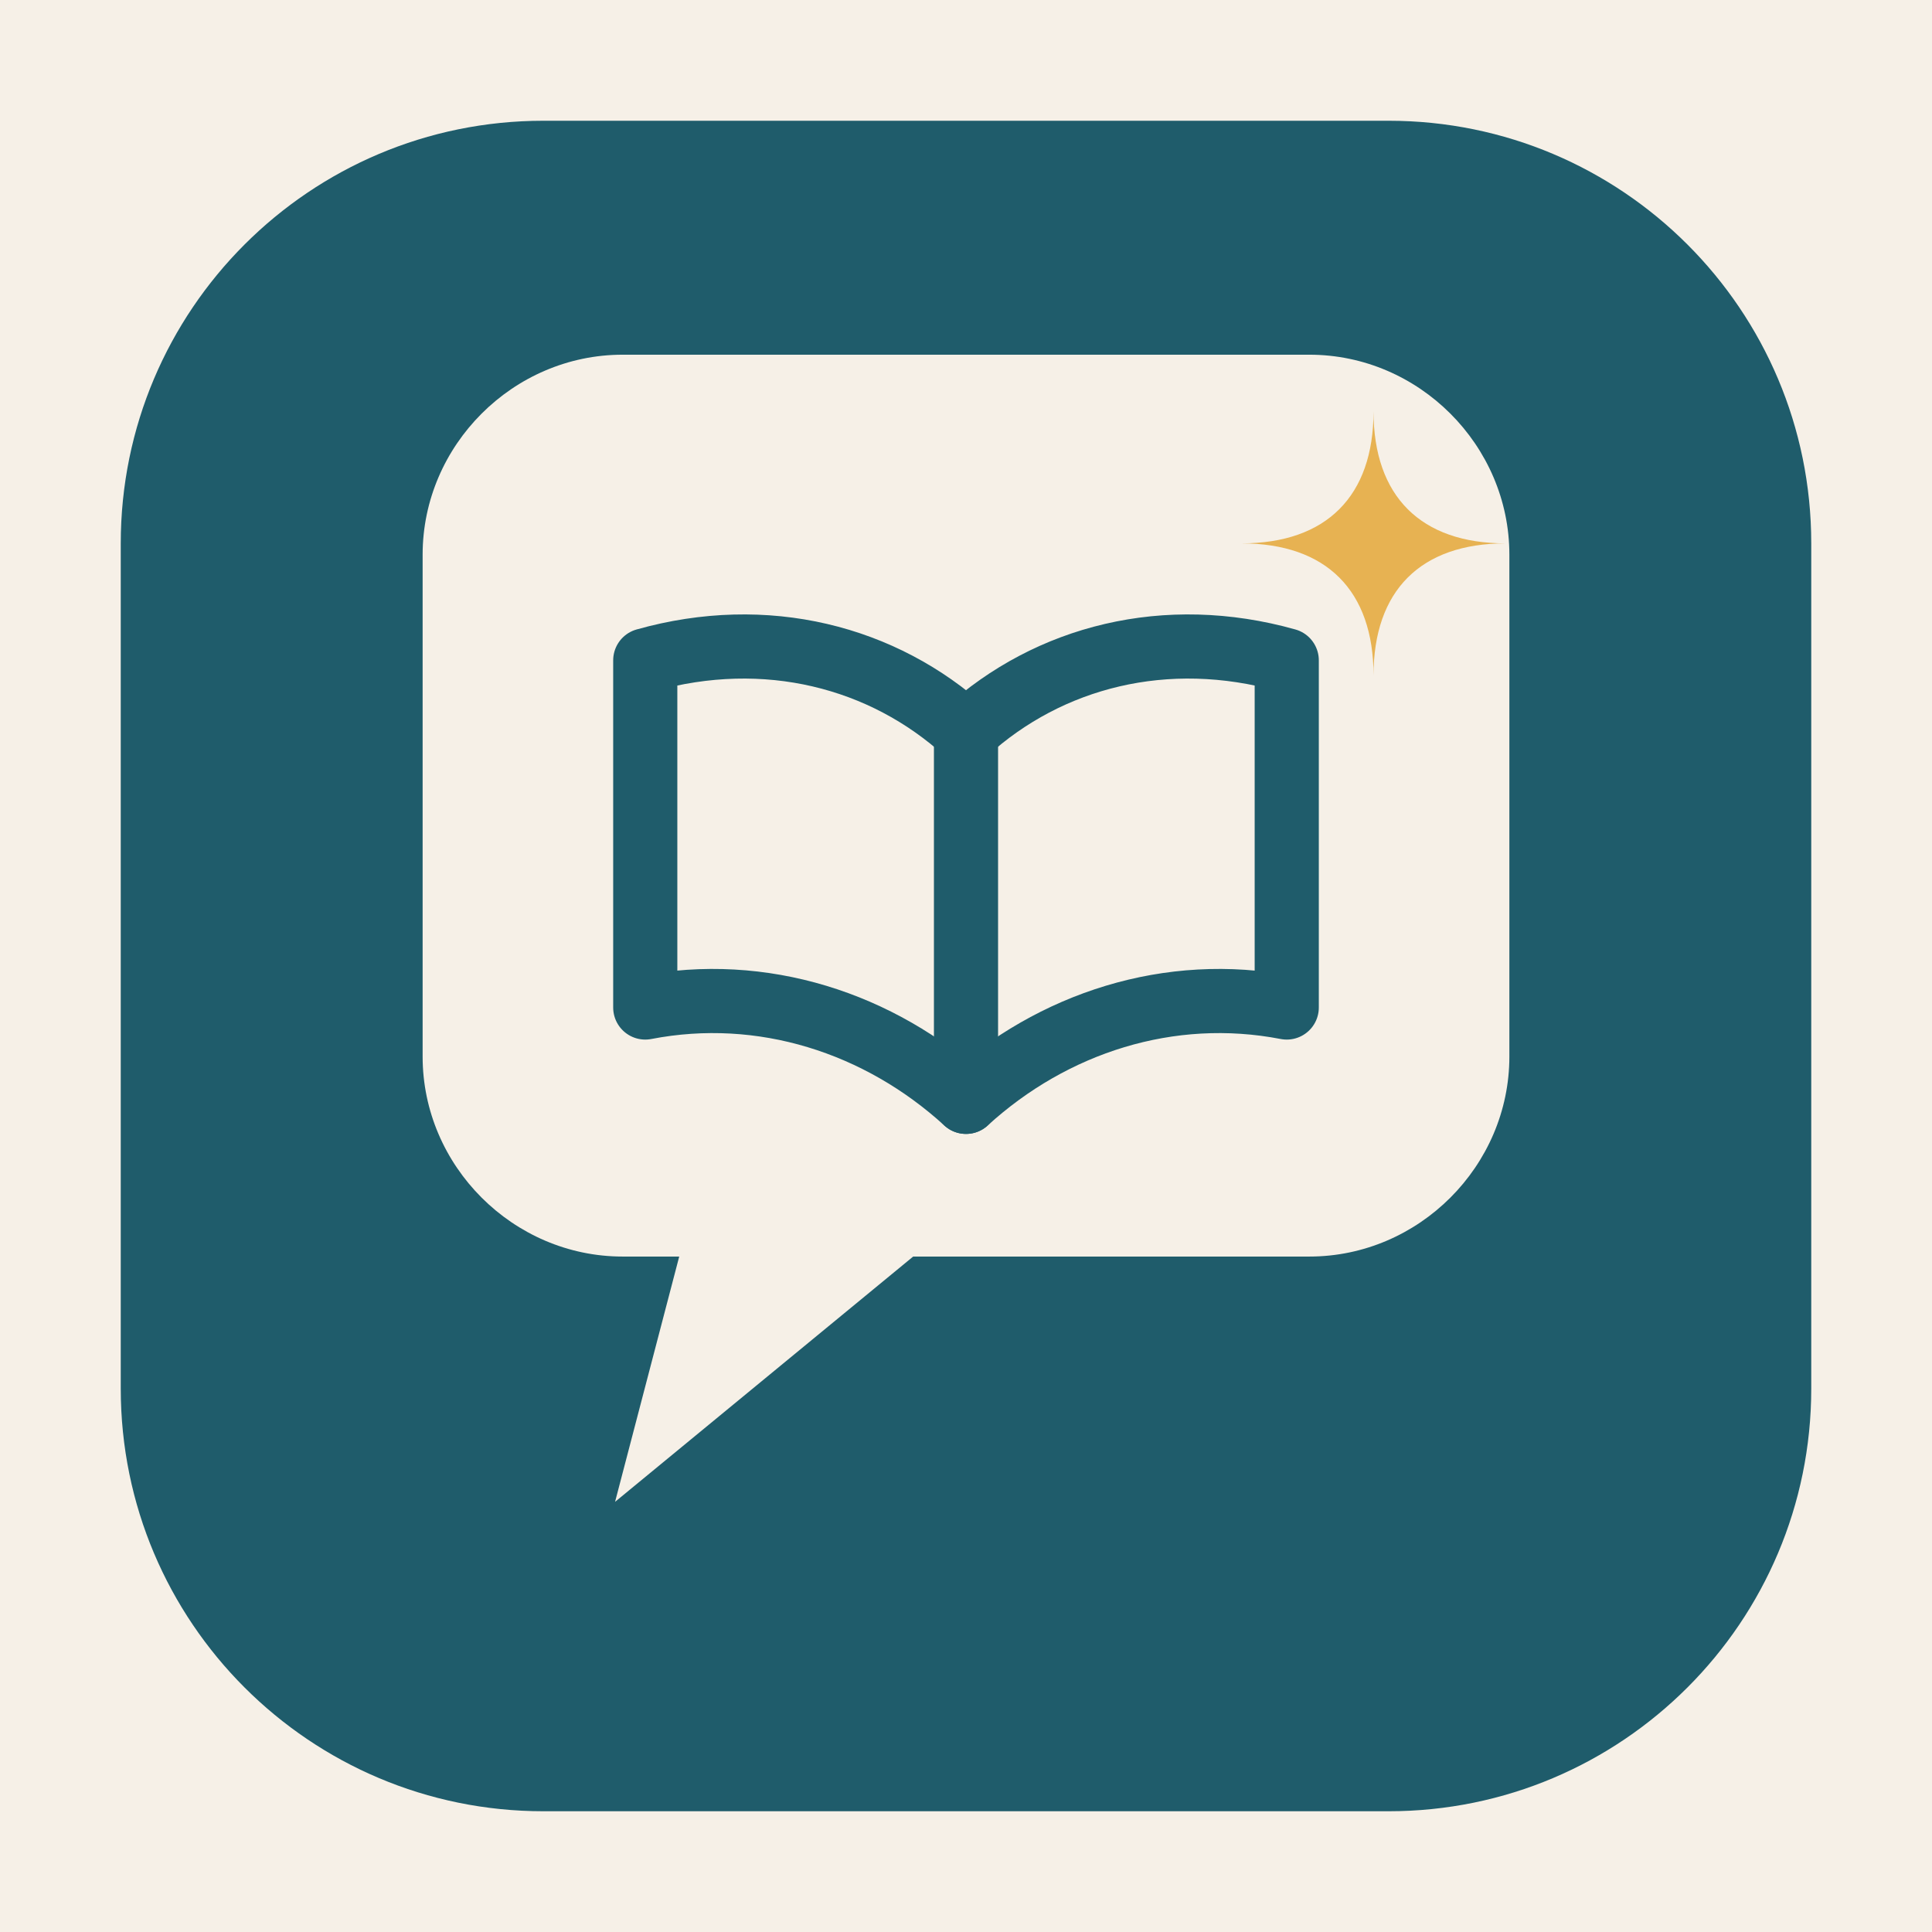
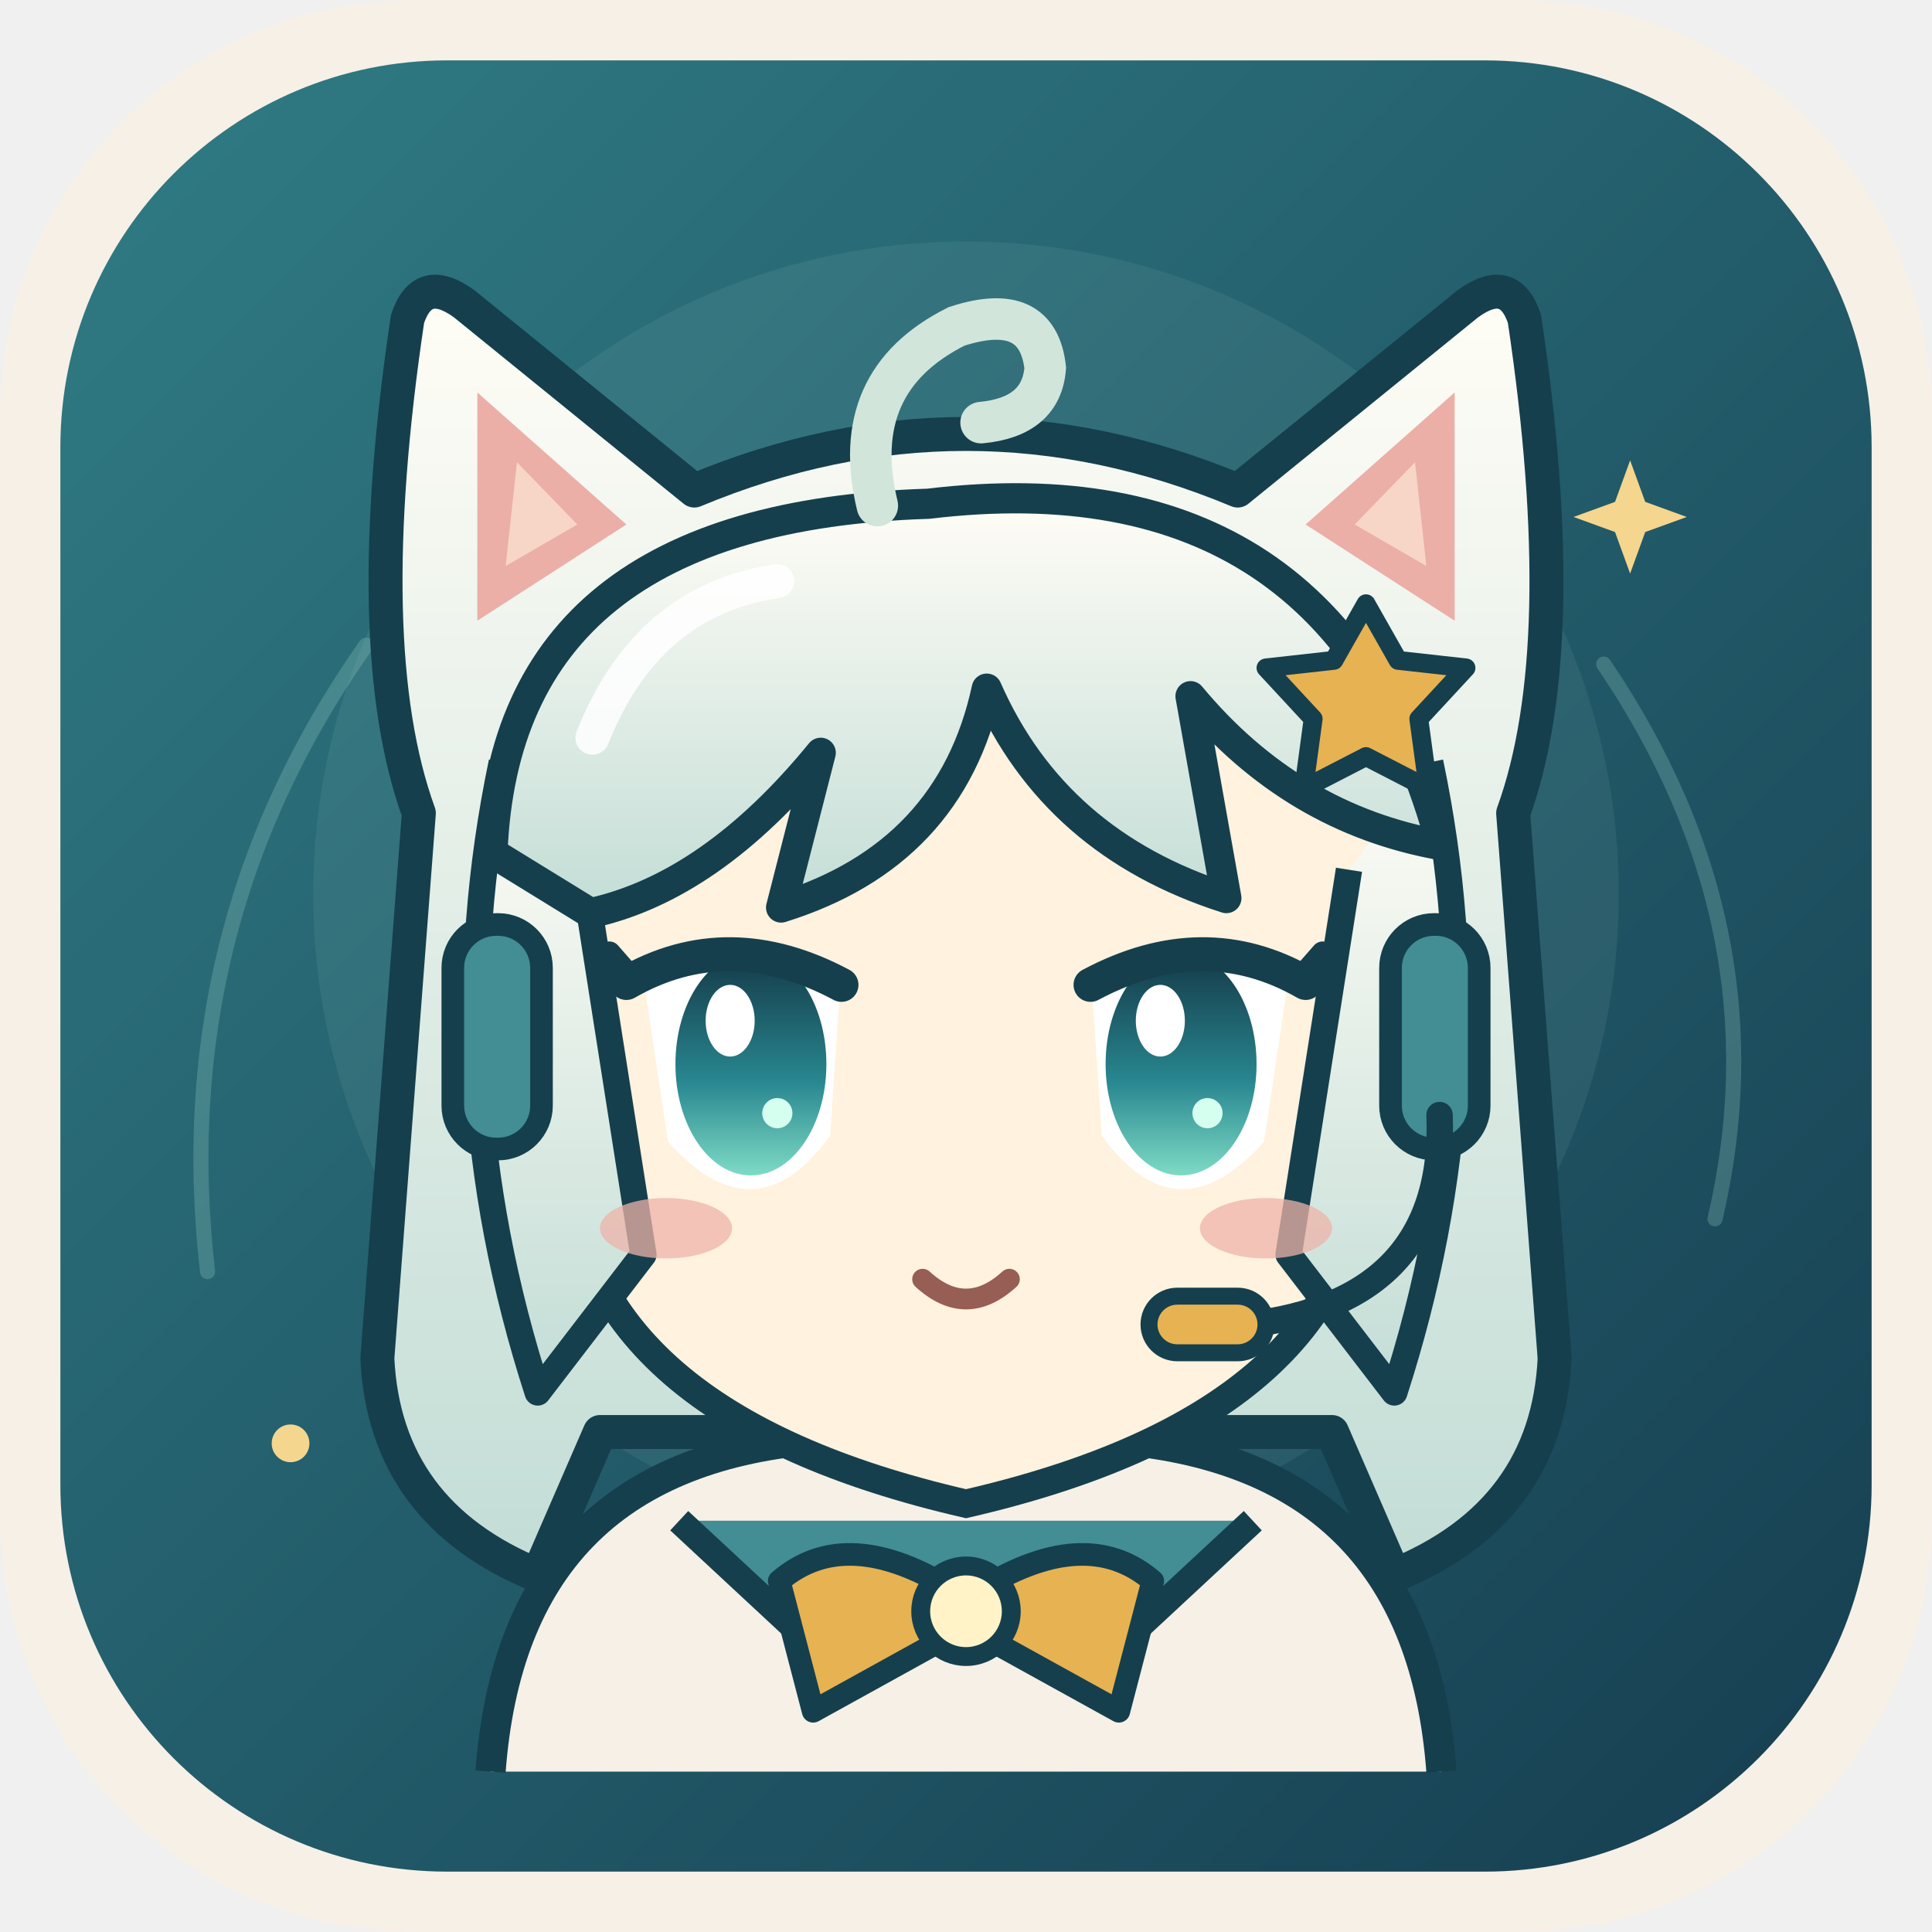
- <svg xmlns="http://www.w3.org/2000/svg" width="1024" height="1024" viewBox="0 0 1024 1024" role="img" aria-labelledby="title description">
-   <rect width="1024" height="1024" fill="#F6F0E7" />
-   <rect x="64" y="64" width="896" height="896" rx="224" fill="#1F5C6B" />
-   <path d="M330 188H694C752 188 800 236 800 294V560C800 618 752 666 694 666H484L326 796L360 666H330C272 666 224 618 224 560V294C224 236 272 188 330 188Z" fill="#F6F0E7" />
-   <path d="M342 350C406 332 468 348 512 388C556 348 618 332 682 350V534C620 522 558 542 512 584C466 542 404 522 342 534V350Z" fill="none" stroke="#1F5C6B" stroke-width="34" stroke-linecap="round" stroke-linejoin="round" />
-   <path d="M512 388V584" fill="none" stroke="#1F5C6B" stroke-width="34" stroke-linecap="round" />
-   <path d="M728 218C728 263 753 288 798 288C753 288 728 313 728 358C728 313 703 288 658 288C703 288 728 263 728 218Z" fill="#E7B252" />
+ <svg xmlns="http://www.w3.org/2000/svg" width="1024" height="1024" viewBox="0 0 1024 1024" role="img" aria-labelledby="title desc">
+   <defs>
+     <linearGradient id="bg" x1="0" y1="0" x2="1" y2="1">
+       <stop stop-color="#307C85" />
+       <stop offset="1" stop-color="#163E51" />
+     </linearGradient>
+     <linearGradient id="hair" x1="0" y1="0" x2="0" y2="1">
+       <stop stop-color="#FFFDF6" />
+       <stop offset="1" stop-color="#C2DDD6" />
+     </linearGradient>
+     <linearGradient id="eye" x1="0" y1="0" x2="0" y2="1">
+       <stop stop-color="#143947" />
+       <stop offset=".58" stop-color="#288790" />
+       <stop offset="1" stop-color="#7EDBC5" />
+     </linearGradient>
+   </defs>
+   <rect width="1024" height="1024" rx="220" fill="#F6F0E7" />
+   <rect x="32" y="32" width="960" height="960" rx="205" fill="url(#bg)" />
+   <circle cx="512" cy="474" r="346" fill="#BDE7D4" opacity=".08" />
+   <path d="M110 674Q89 491 194 342M850 352Q945 492 909 646" fill="none" stroke="#9FD8CB" stroke-width="8" stroke-linecap="round" opacity=".25" />
+   <path d="M260 939Q272 777 431 763H593Q752 777 764 939" fill="#F6F0E7" stroke="#153F4D" stroke-width="16" stroke-linejoin="round" />
+   <path d="M360 806L445 885L512 833L579 885L664 806" fill="#438D94" stroke="#153F4D" stroke-width="14" stroke-linejoin="round" />
+   <path d="M507 844Q449 807 413 838L431 907L507 865M517 844Q575 807 611 838L593 907L517 865" fill="#E7B252" stroke="#153F4D" stroke-width="12" stroke-linejoin="round" />
+   <circle cx="512" cy="854" r="24" fill="#FFF3C7" stroke="#153F4D" stroke-width="10" />
+   <path d="M222 431Q190 343 216 169Q224 145 246 161L368 260Q512 200 656 260L778 161Q800 145 808 169Q834 343 802 431L824 720Q820 802 739 835L706 759H318L285 835Q204 802 200 720Z" fill="url(#hair)" stroke="#153F4D" stroke-width="18" stroke-linejoin="round" />
+   <path d="M253 208L332 278L253 329Z M771 208L692 278L771 329Z" fill="#EBAFA7" />
+   <path d="M274 245L306 278L268 300Z M750 245L718 278L756 300Z" fill="#F7D6C7" />
+   <path d="M285 477Q283 316 512 316Q741 316 739 477L723 615Q716 750 512 797Q308 750 301 615Z" fill="#FFF2DE" stroke="#153F4D" stroke-width="15" />
+   <path d="M266 404Q231 571 285 738L341 665L309 461M758 404Q793 571 739 738L683 665L715 461" fill="url(#hair)" stroke="#153F4D" stroke-width="14" stroke-linejoin="round" />
+   <path d="M261 452Q268 274 492 267Q708 241 764 448Q685 434 631 369L650 476Q559 447 523 365Q504 453 414 481L435 399Q377 470 313 484Z" fill="url(#hair)" stroke="#153F4D" stroke-width="16" stroke-linejoin="round" />
+   <path d="M465 268Q449 202 507 173Q550 159 554 195Q552 221 520 224" fill="none" stroke="#D2E5DB" stroke-width="22" stroke-linecap="round" />
+   <path d="M314 391Q343 318 412 308" fill="none" stroke="#FFFFFF" stroke-width="18" stroke-linecap="round" opacity=".85" />
+   <path d="M342 525Q391 493 445 527L440 602Q400 657 354 605Z M579 527Q633 493 682 525L670 605Q624 657 584 602Z" fill="#FFFFFF" />
+   <ellipse cx="398" cy="564" rx="40" ry="59" fill="url(#eye)" />
+   <ellipse cx="626" cy="564" rx="40" ry="59" fill="url(#eye)" />
+   <path d="M332 521Q386 490 446 522M578 522Q638 490 692 521" fill="none" stroke="#153F4D" stroke-width="18" stroke-linecap="round" />
+   <path d="M337 521L323 505M687 521L701 505" fill="none" stroke="#153F4D" stroke-width="12" stroke-linecap="round" />
+   <ellipse cx="387" cy="541" rx="13" ry="19" fill="#FFFFFF" />
+   <ellipse cx="615" cy="541" rx="13" ry="19" fill="#FFFFFF" />
+   <circle cx="412" cy="590" r="8" fill="#D5FFEE" />
+   <circle cx="640" cy="590" r="8" fill="#D5FFEE" />
+   <ellipse cx="353" cy="651" rx="35" ry="16" fill="#EDB3A8" opacity=".75" />
+   <ellipse cx="671" cy="651" rx="35" ry="16" fill="#EDB3A8" opacity=".75" />
+   <path d="M489 678Q512 699 535 678" fill="none" stroke="#965E54" stroke-width="11" stroke-linecap="round" />
+   <rect x="240" y="490" width="47" height="119" rx="23" fill="#438D94" stroke="#153F4D" stroke-width="12" />
+   <rect x="737" y="490" width="47" height="119" rx="23" fill="#438D94" stroke="#153F4D" stroke-width="12" />
+   <path d="M763 591Q767 694 652 703" fill="none" stroke="#153F4D" stroke-width="14" stroke-linecap="round" />
+   <rect x="609" y="687" width="62" height="30" rx="15" fill="#E7B252" stroke="#153F4D" stroke-width="9" />
+   <path d="M724 320L741 350L777 354L752 381L757 418L724 401L691 418L696 381L671 354L707 350Z" fill="#E7B252" stroke="#153F4D" stroke-width="10" stroke-linejoin="round" />
+   <path d="M864 244L872 266L894 274L872 282L864 304L856 282L834 274L856 266Z" fill="#F4D68E" />
+   <circle cx="154" cy="765" r="10" fill="#F4D68E" />
</svg>
